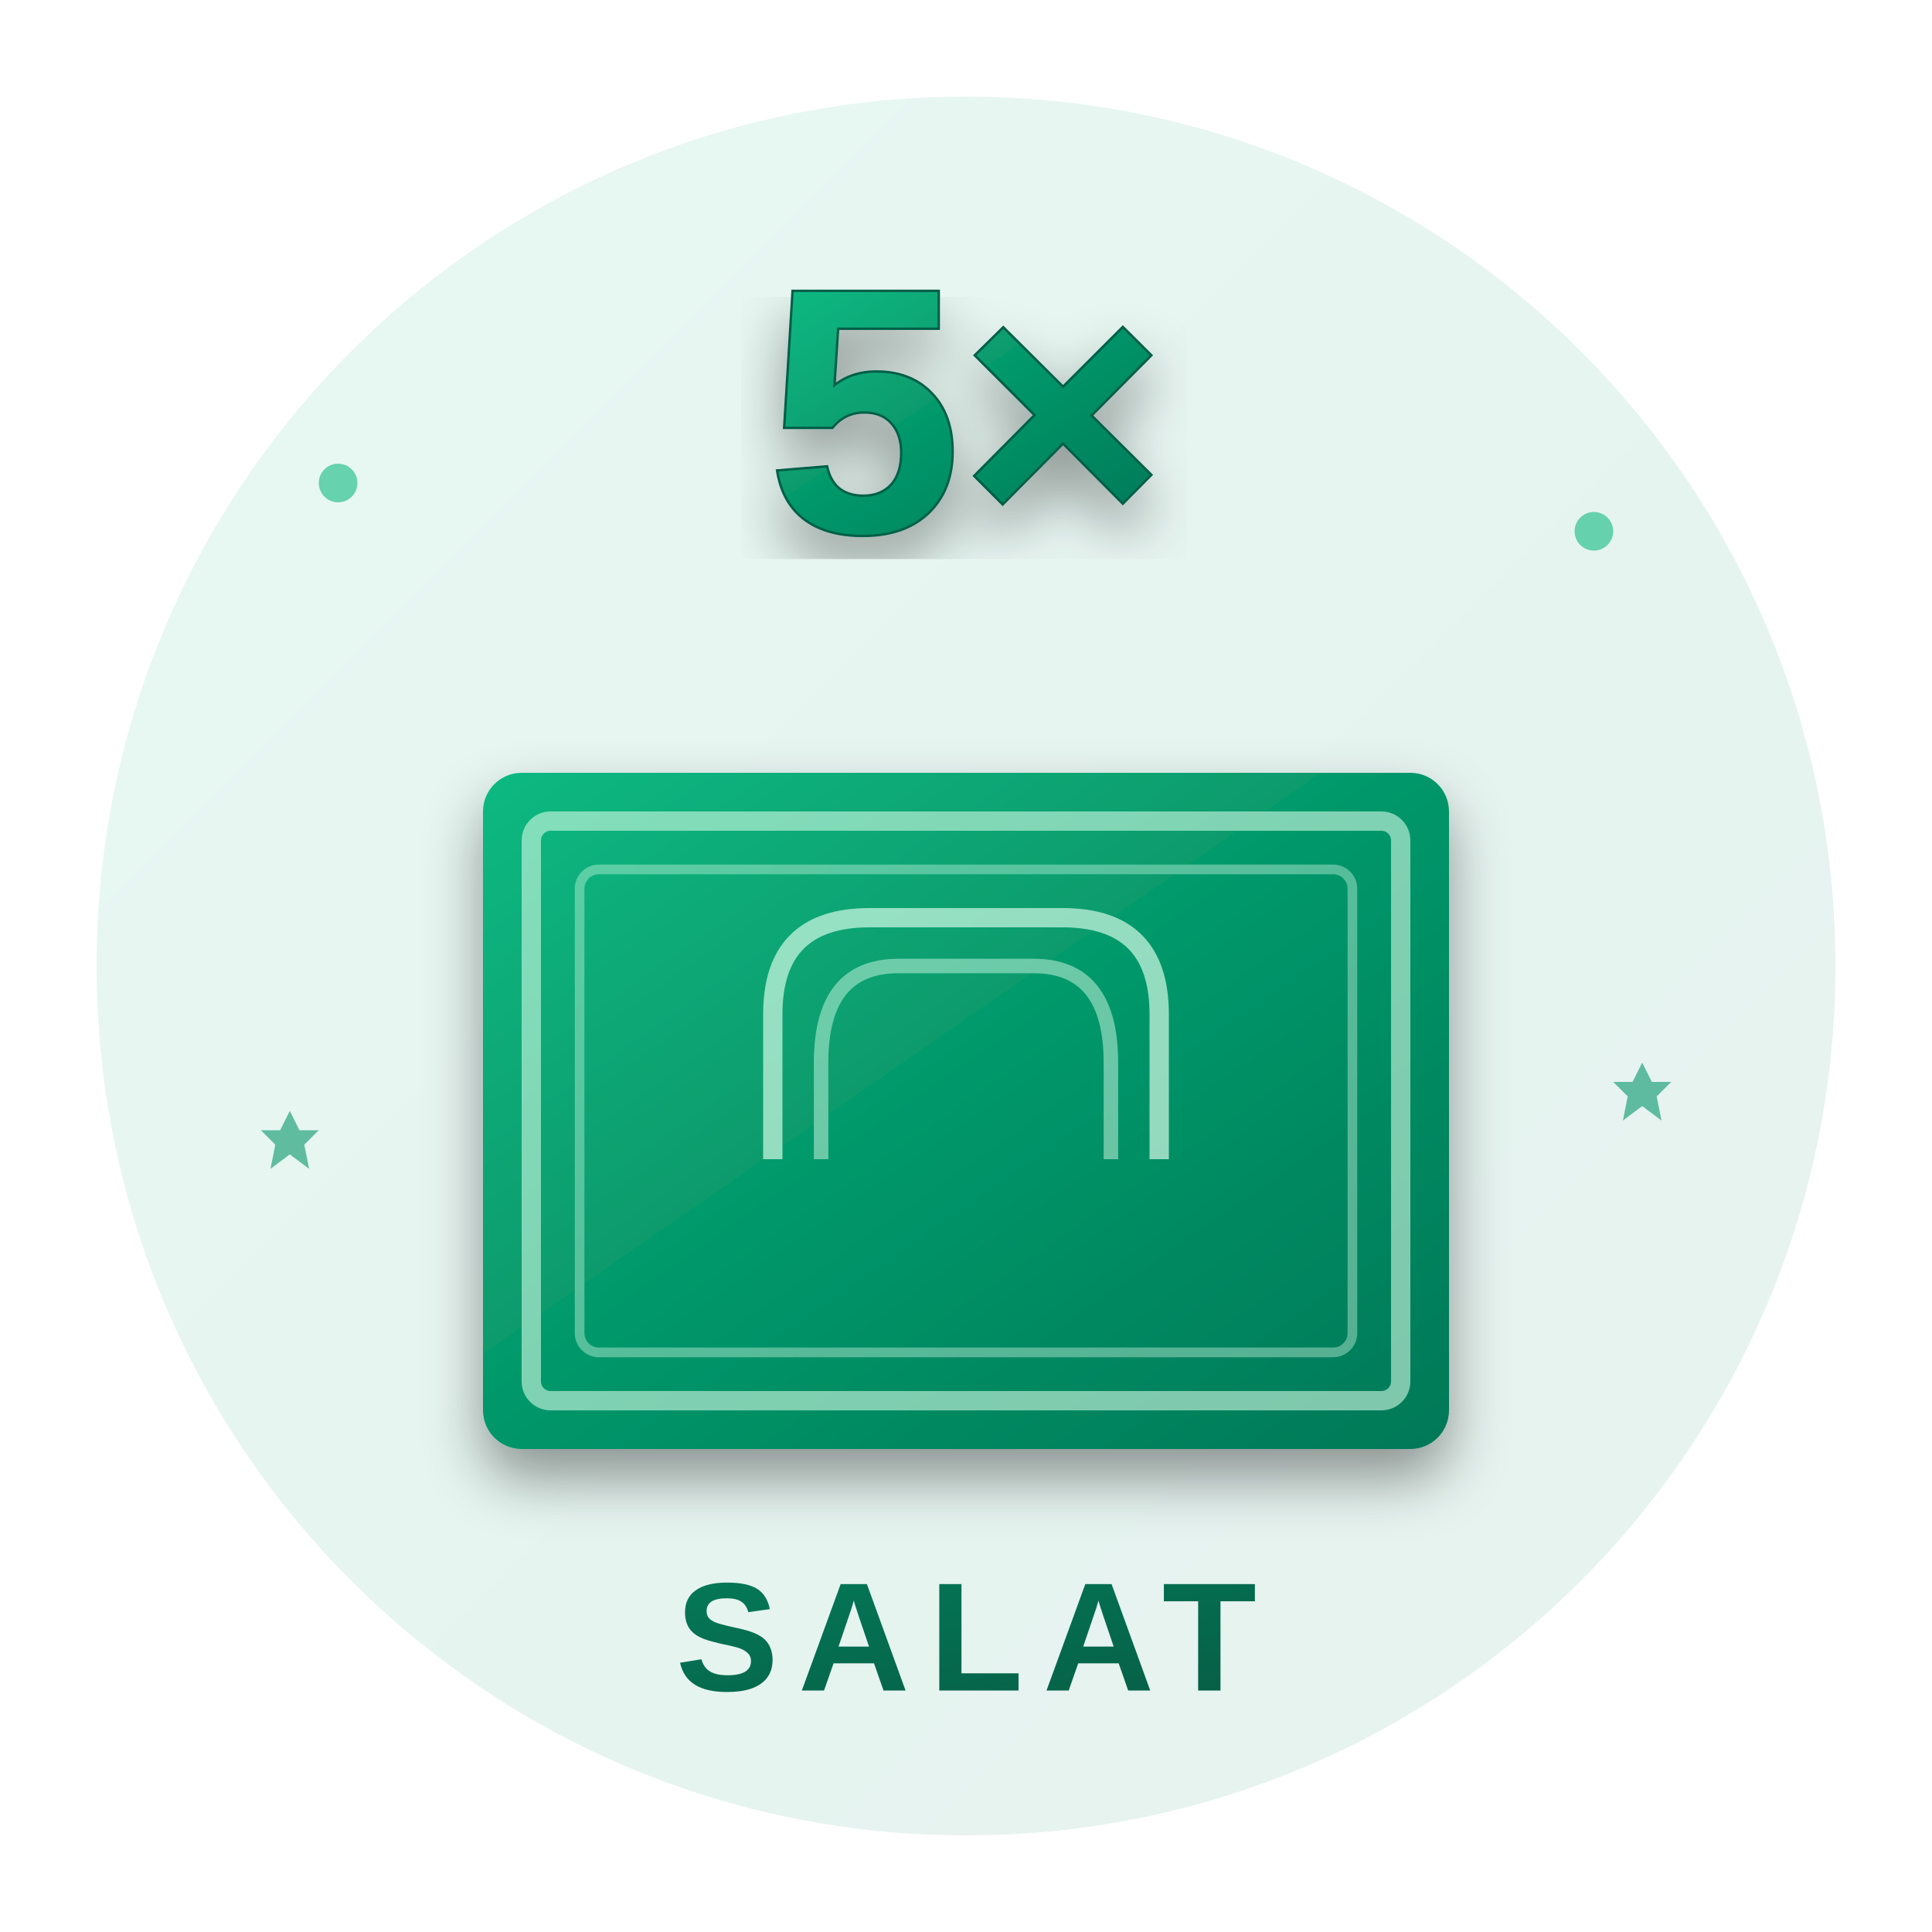
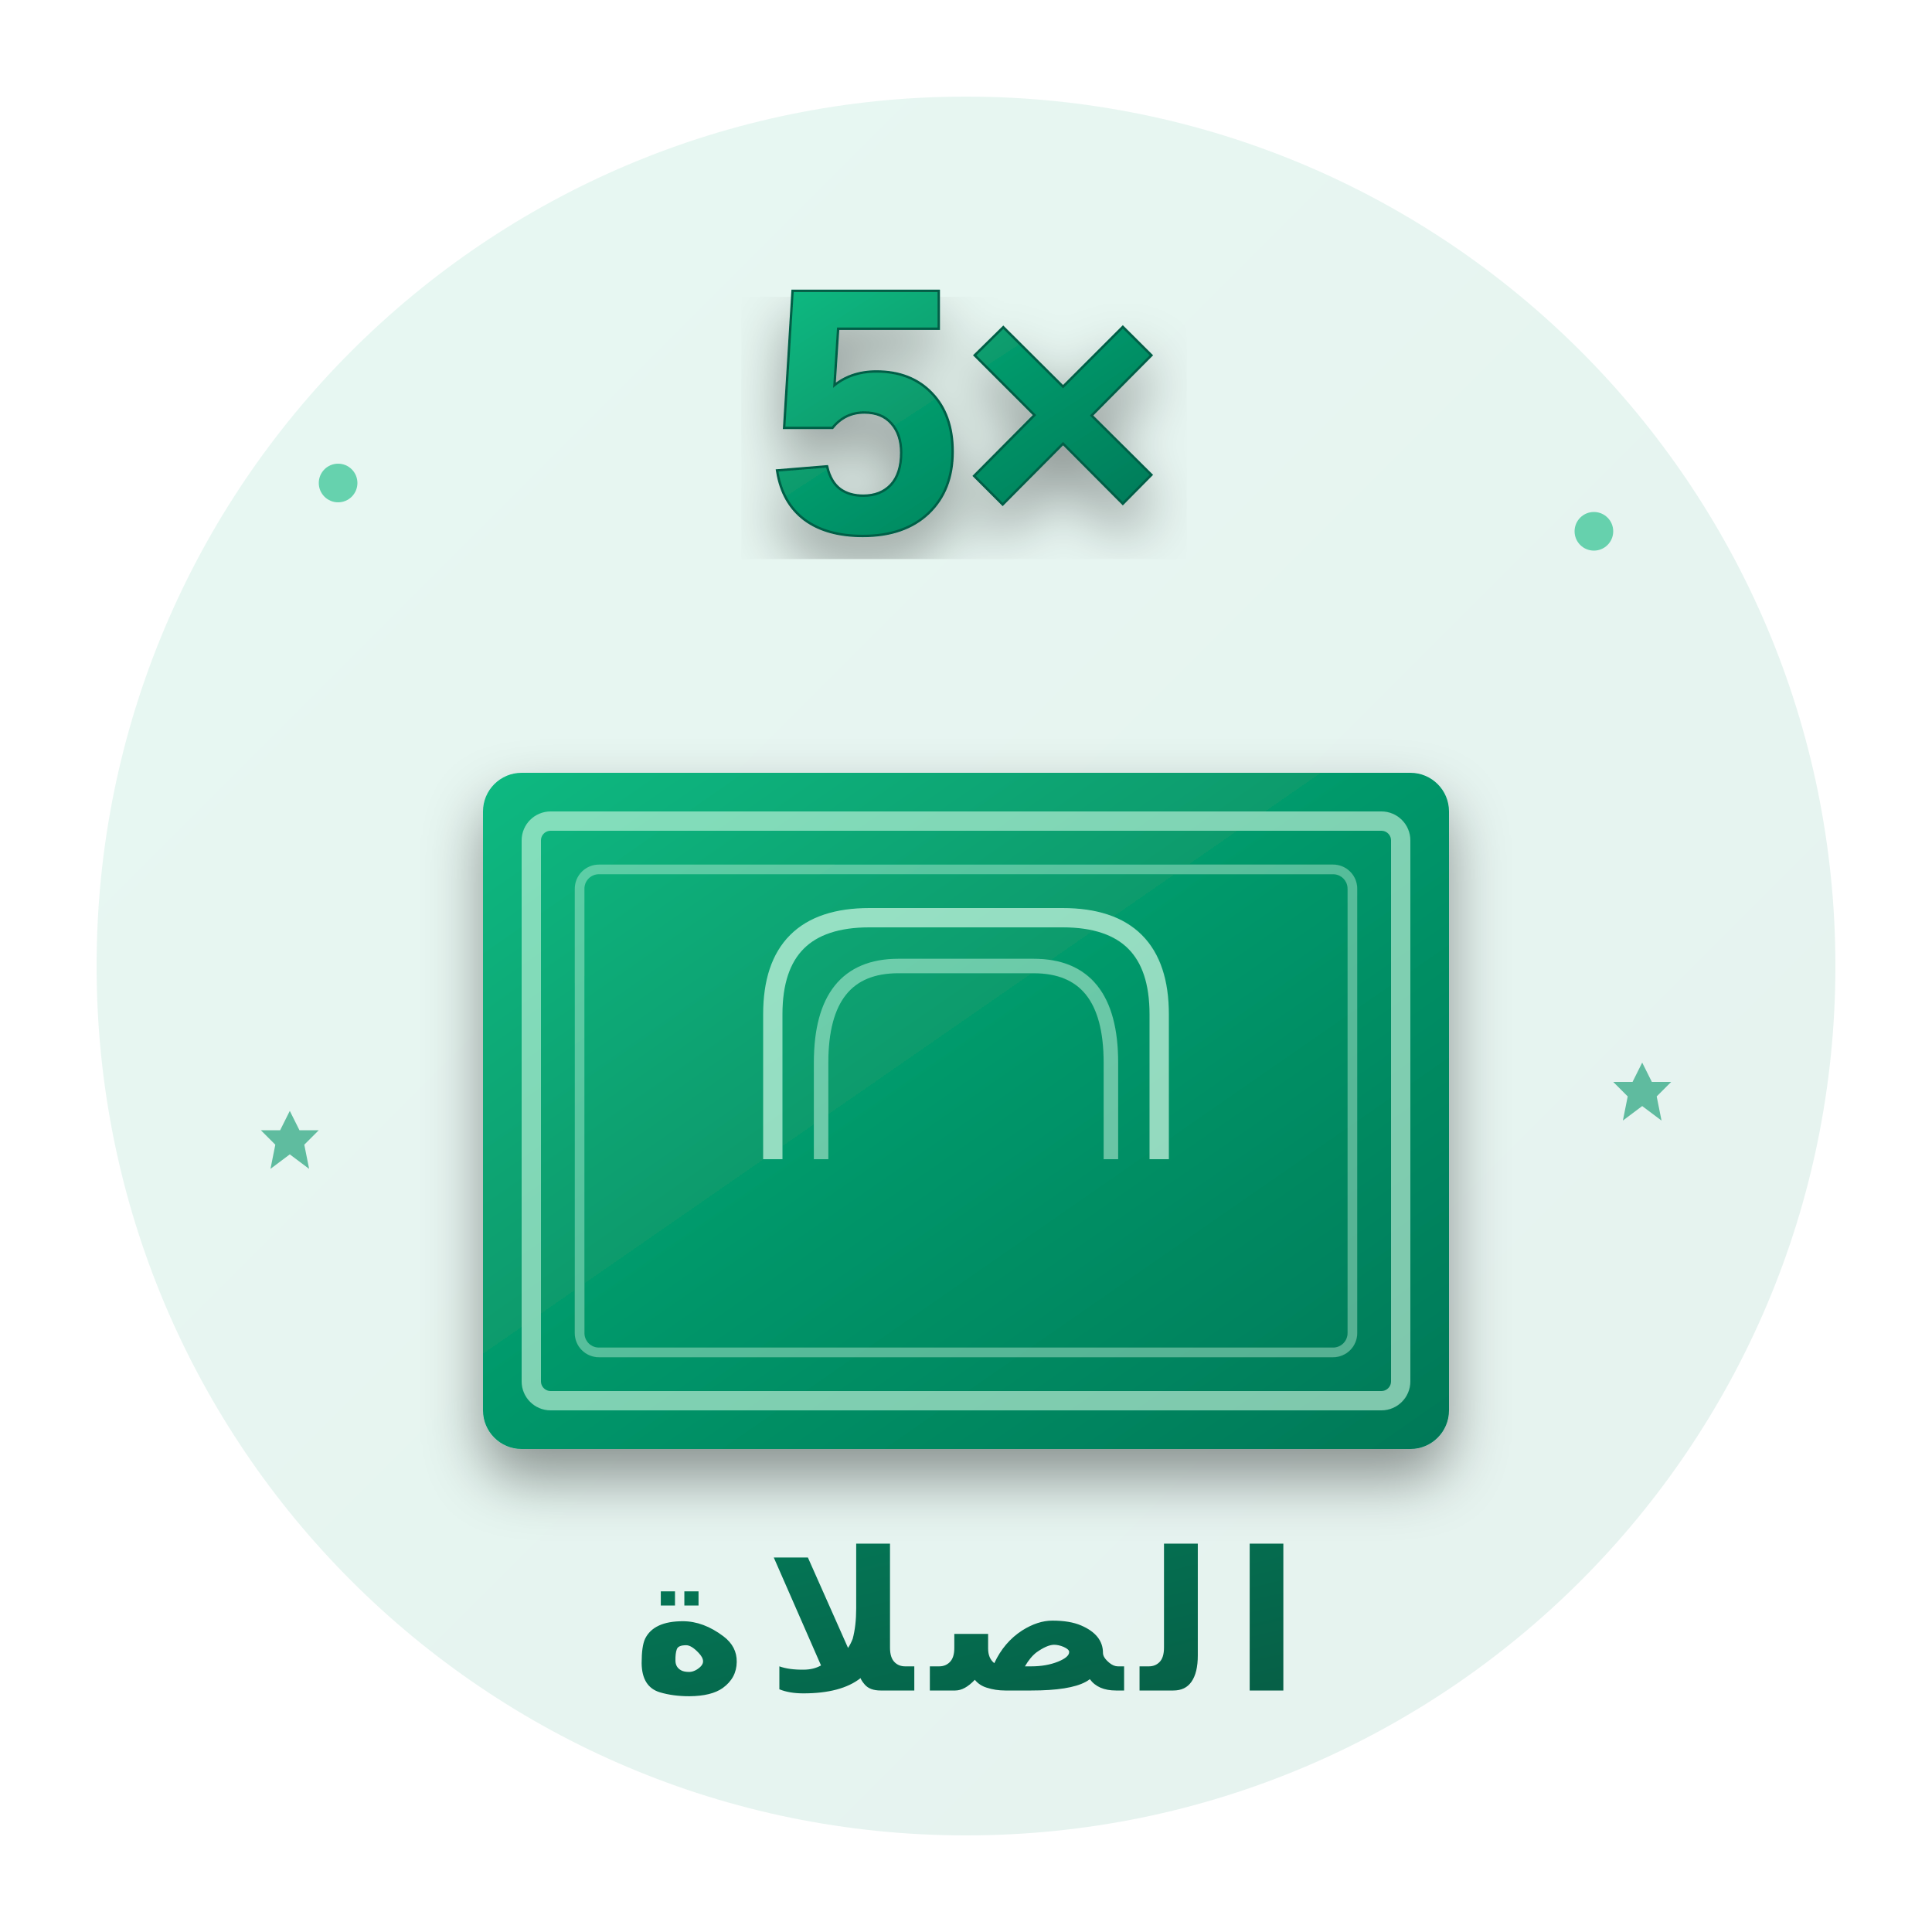
<svg xmlns="http://www.w3.org/2000/svg" viewBox="0 0 200 200">
  <defs>
    <linearGradient id="salatGrad" x1="0%" y1="0%" x2="100%" y2="100%">
      <stop offset="0%" style="stop-color:#10b981;stop-opacity:1" />
      <stop offset="50%" style="stop-color:#059669;stop-opacity:1" />
      <stop offset="100%" style="stop-color:#047857;stop-opacity:1" />
    </linearGradient>
    <linearGradient id="darkGreen" x1="0%" y1="0%" x2="100%" y2="100%">
      <stop offset="0%" style="stop-color:#047857;stop-opacity:1" />
      <stop offset="100%" style="stop-color:#065f46;stop-opacity:1" />
    </linearGradient>
    <filter id="shadow">
      <feDropShadow dx="0" dy="3" stdDeviation="3" flood-opacity="0.4" />
    </filter>
  </defs>
  <circle cx="100" cy="100" r="90" fill="url(#salatGrad)" opacity="0.1" />
  <g filter="url(#shadow)">
    <rect x="50" y="80" width="100" height="70" rx="4" fill="url(#salatGrad)" />
    <rect x="55" y="85" width="90" height="60" rx="2" fill="none" stroke="#d1fae5" stroke-width="2" opacity="0.6" />
    <rect x="60" y="90" width="80" height="50" rx="2" fill="none" stroke="#d1fae5" stroke-width="1" opacity="0.4" />
    <g transform="translate(100, 110)">
      <path d="M -20 10 L -20 -5 Q -20 -15, -10 -15 L 10 -15 Q 20 -15, 20 -5 L 20 10" fill="none" stroke="#d1fae5" stroke-width="2" opacity="0.7" />
      <path d="M -15 10 L -15 0 Q -15 -10, -7 -10 L 7 -10 Q 15 -10, 15 0 L 15 10" fill="none" stroke="#d1fae5" stroke-width="1.5" opacity="0.5" />
    </g>
    <g opacity="0.8">
      <line x1="60" y1="150" x2="60" y2="158" stroke="url(#darkGreen)" stroke-width="2" />
      <line x1="75" y1="150" x2="75" y2="158" stroke="url(#darkGreen)" stroke-width="2" />
      <line x1="90" y1="150" x2="90" y2="158" stroke="url(#darkGreen)" stroke-width="2" />
      <line x1="110" y1="150" x2="110" y2="158" stroke="url(#darkGreen)" stroke-width="2" />
      <line x1="125" y1="150" x2="125" y2="158" stroke="url(#darkGreen)" stroke-width="2" />
      <line x1="140" y1="150" x2="140" y2="158" stroke="url(#darkGreen)" stroke-width="2" />
    </g>
  </g>
  <g filter="url(#shadow)">
    <text x="100" y="55" font-family="Arial, sans-serif" font-size="36" font-weight="bold" fill="url(#salatGrad)" text-anchor="middle" stroke="#065f46" stroke-width="0.5">5×</text>
    <text x="100" y="55" font-family="Arial, sans-serif" font-size="36" font-weight="bold" fill="url(#salatGrad)" text-anchor="middle">5×</text>
  </g>
-   <text x="100" y="175" font-family="Arial, sans-serif" font-size="16" font-weight="600" fill="url(#darkGreen)" text-anchor="middle" letter-spacing="2">SALAT</text>
+   <text x="100" y="175" font-family="Arial, sans-serif" font-size="20" font-weight="600" fill="url(#darkGreen)" text-anchor="middle" letter-spacing="2">الصلاة</text>
  <g opacity="0.6">
    <circle cx="35" cy="50" r="2" fill="#10b981" />
    <circle cx="165" cy="55" r="2" fill="#10b981" />
    <path d="M 30 115 L 31 117 L 33 117 L 31.5 118.5 L 32 121 L 30 119.5 L 28 121 L 28.5 118.5 L 27 117 L 29 117 Z" fill="#059669" />
    <path d="M 170 110 L 171 112 L 173 112 L 171.5 113.5 L 172 116 L 170 114.5 L 168 116 L 168.5 113.5 L 167 112 L 169 112 Z" fill="#059669" />
  </g>
</svg>
